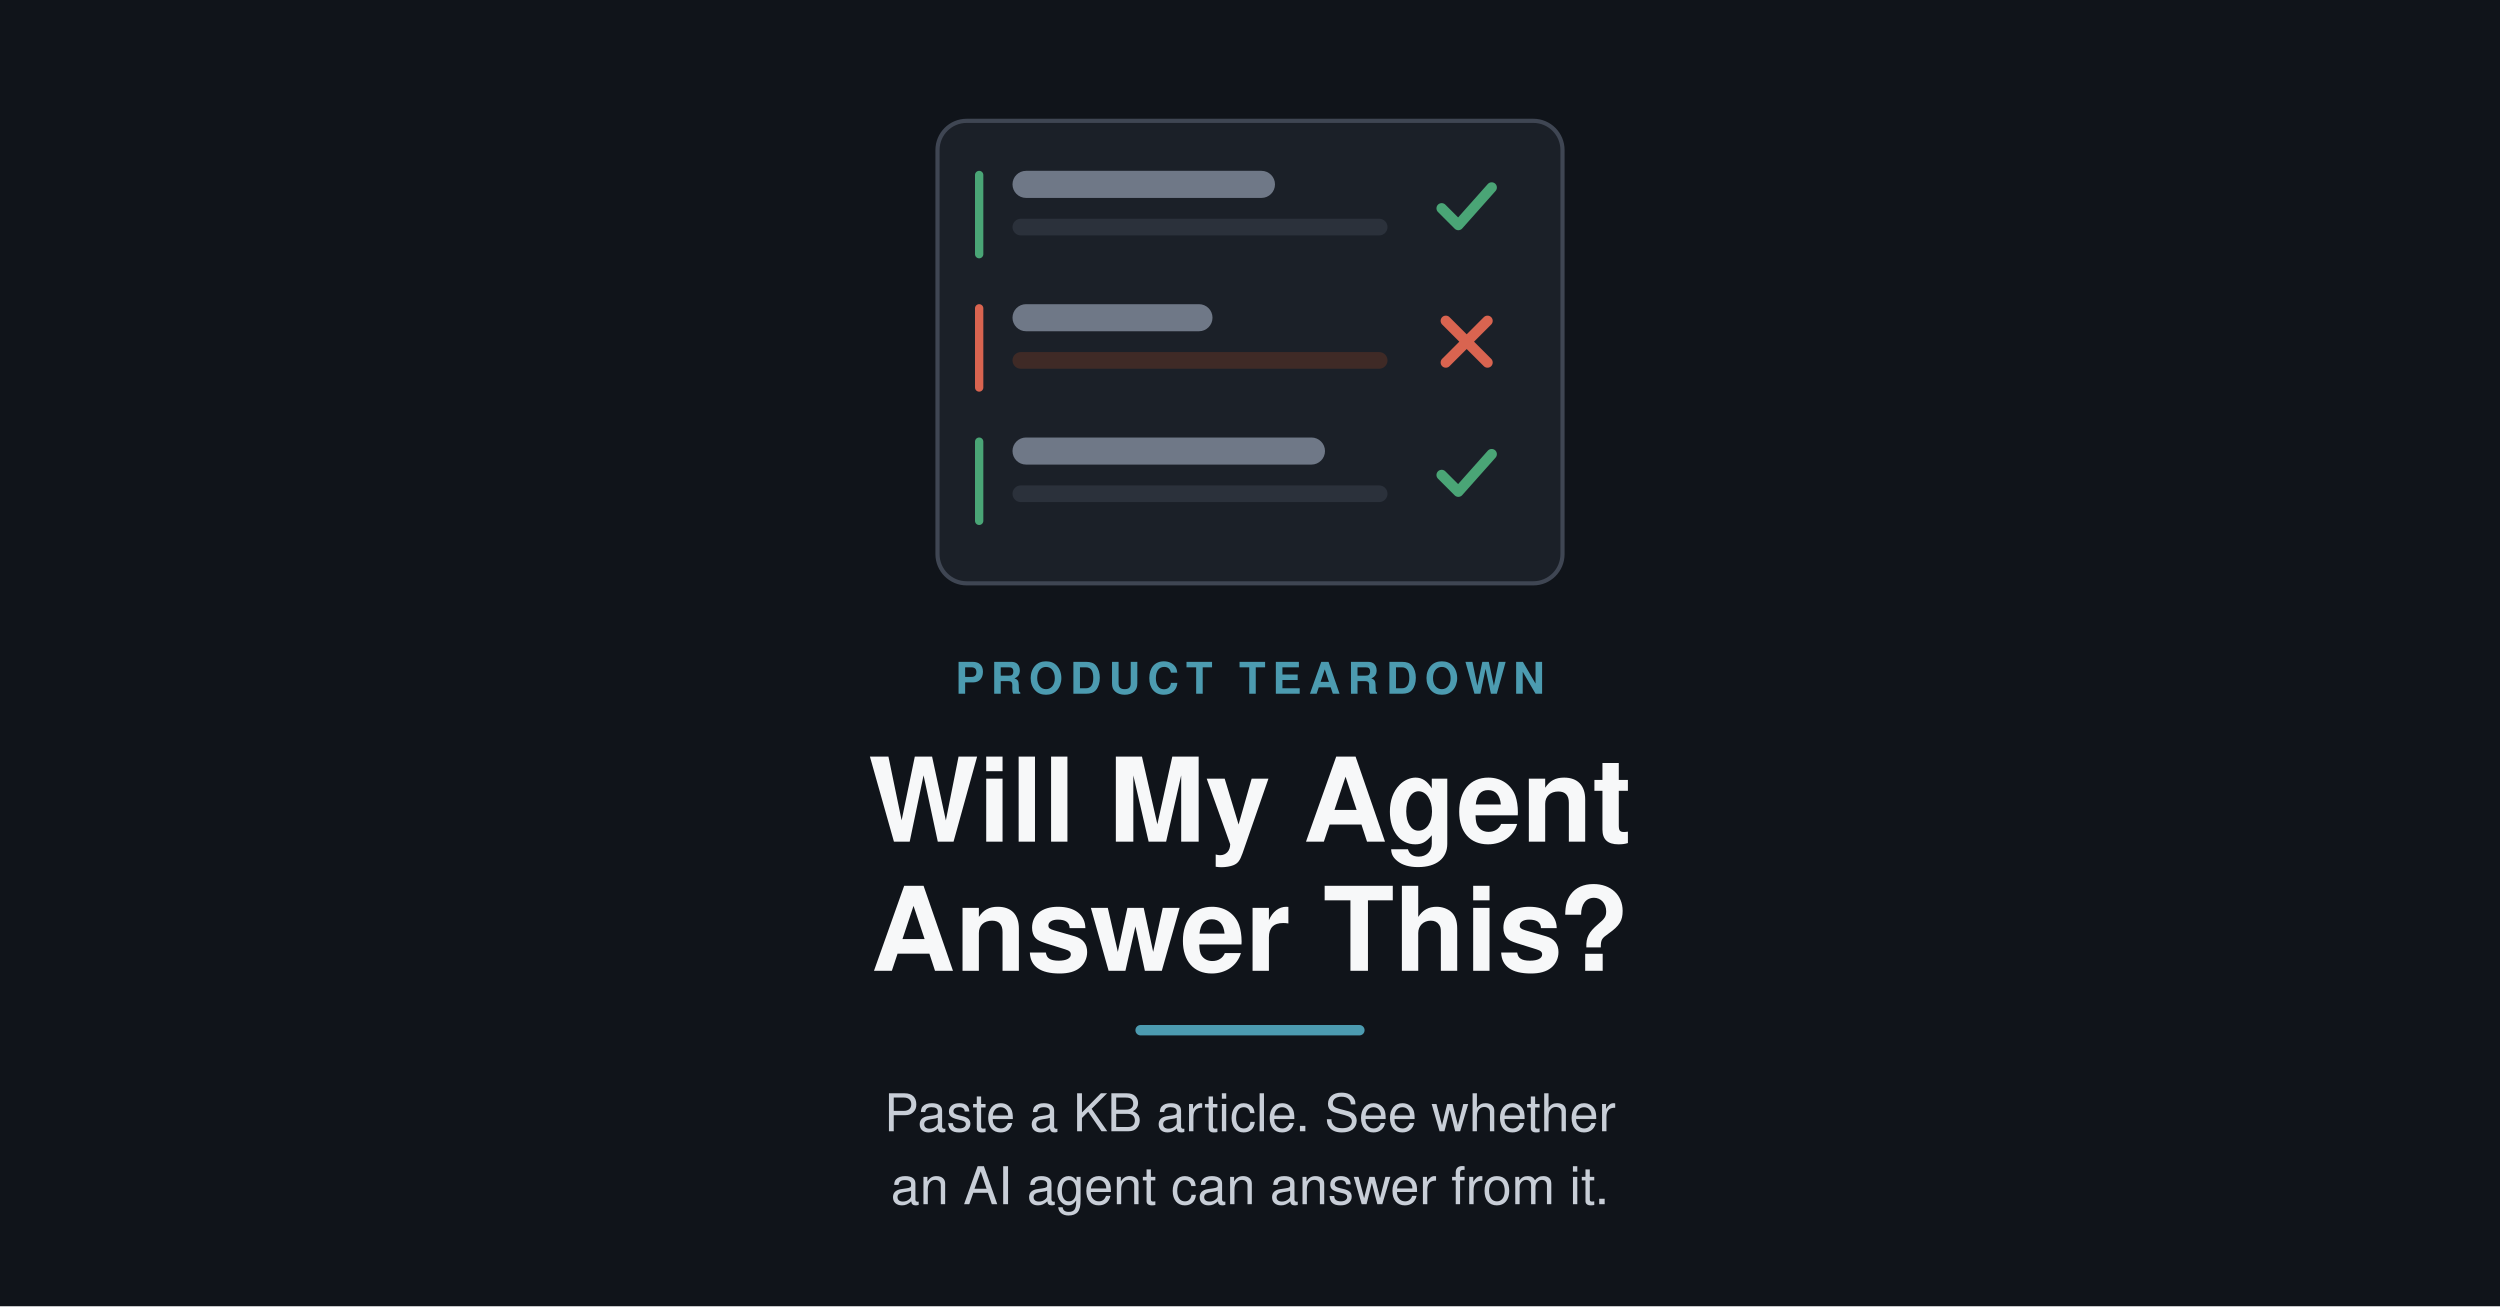
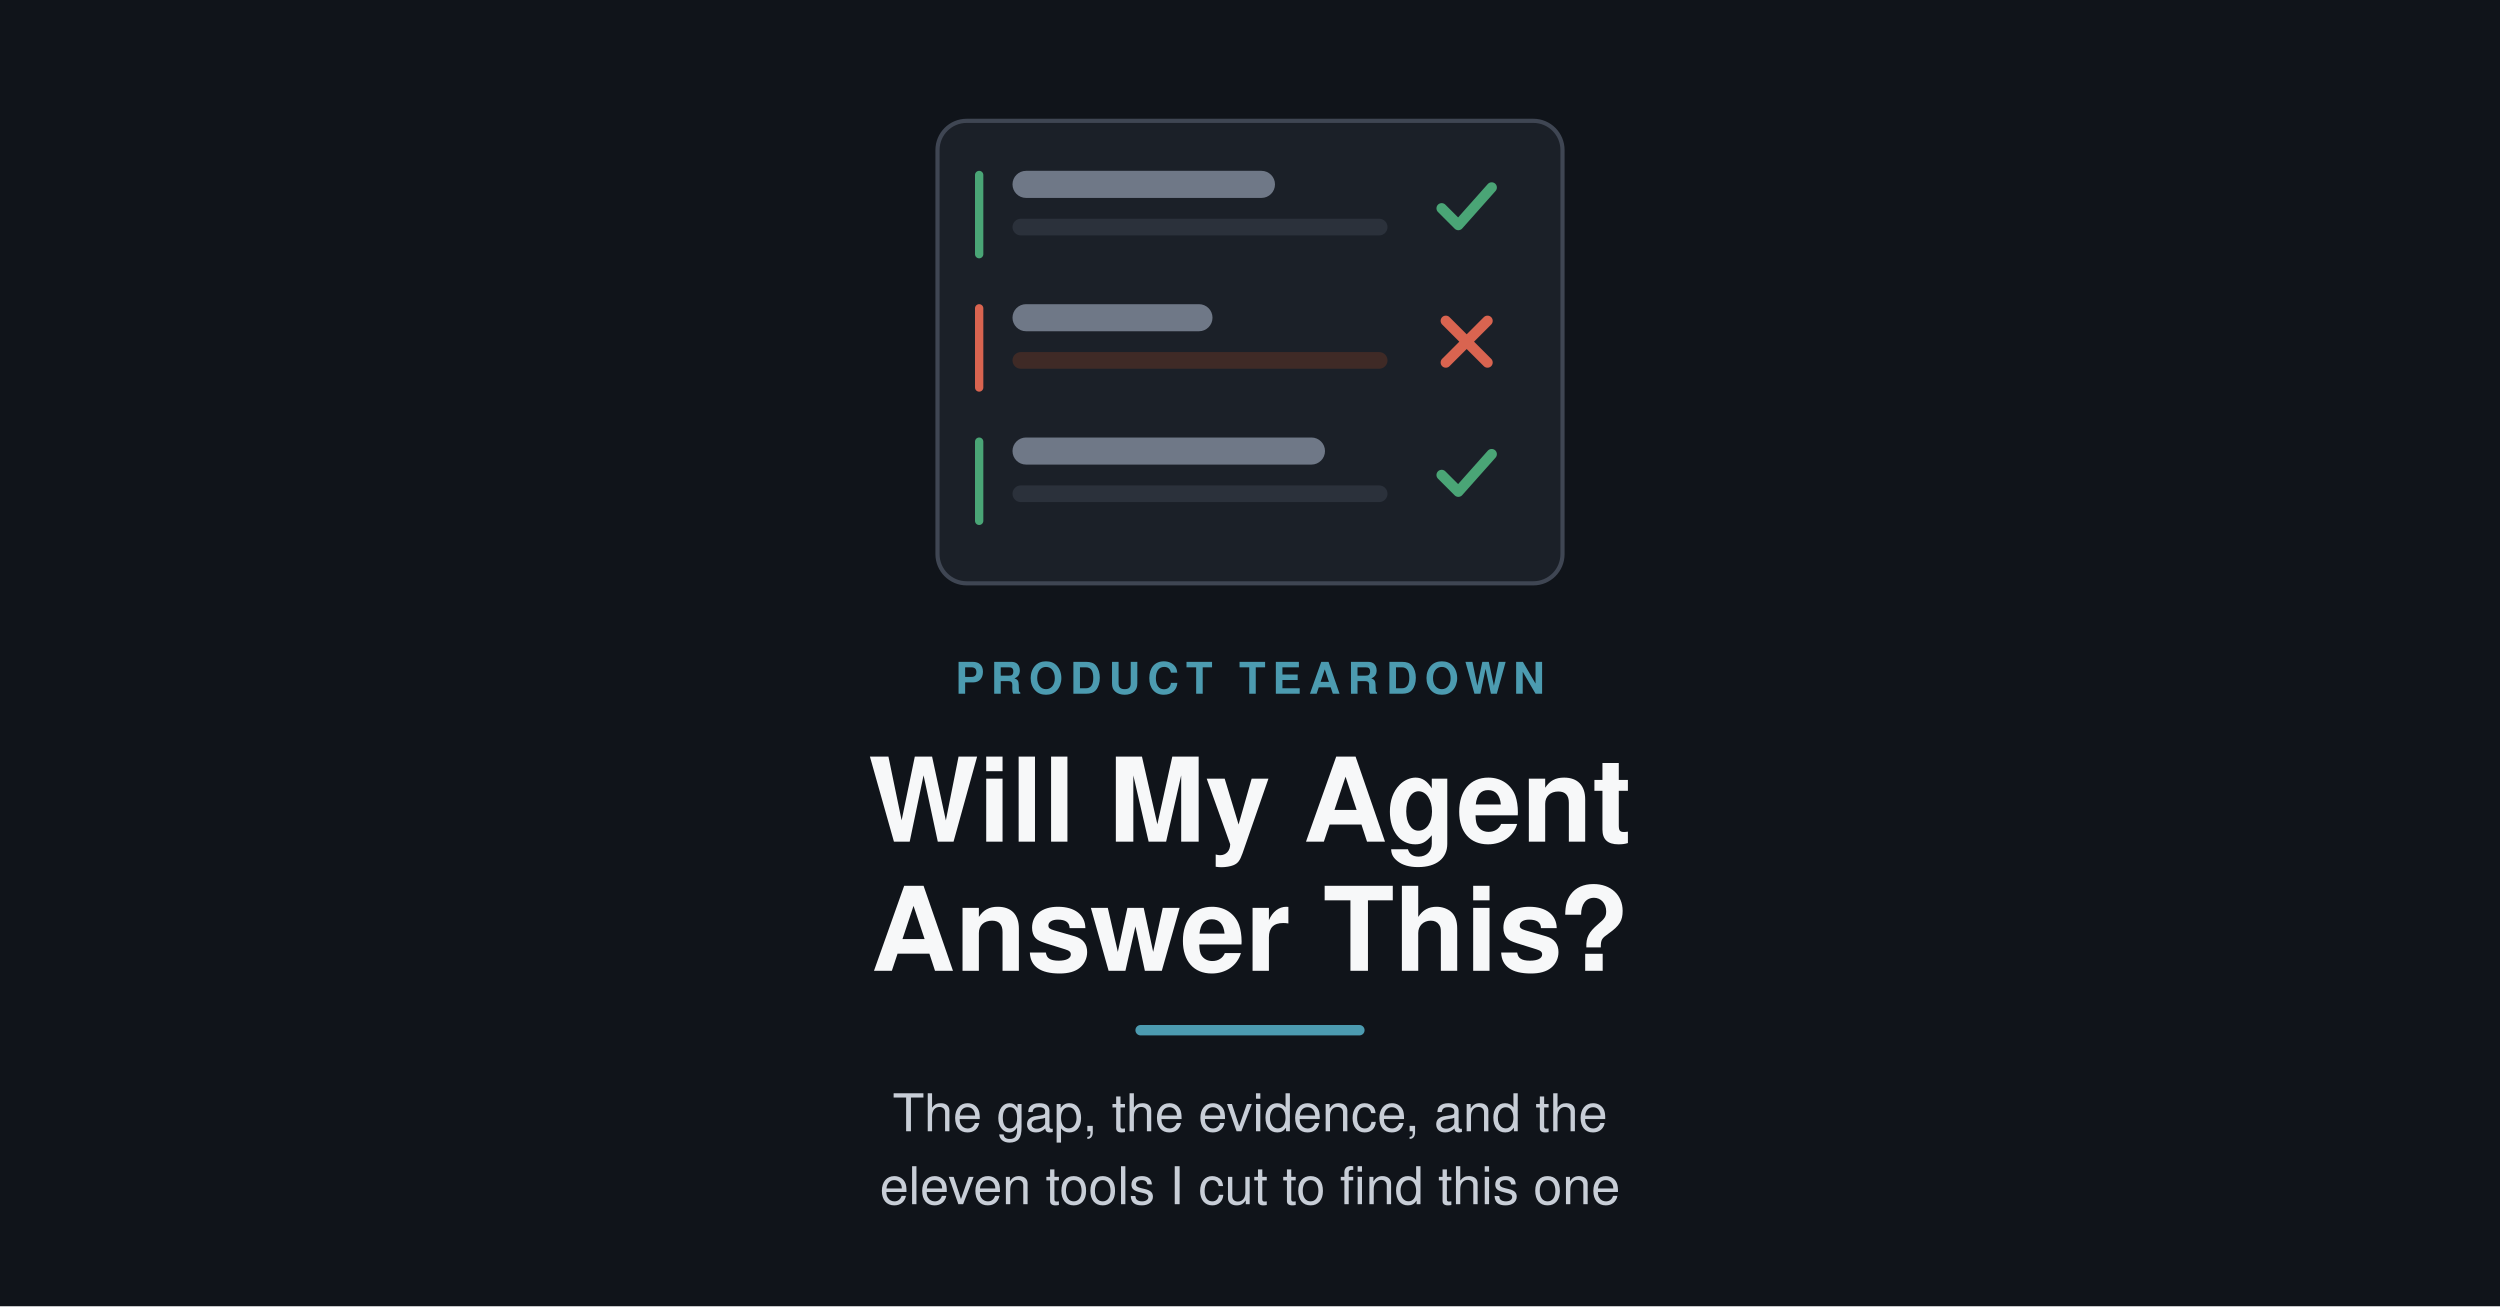
<svg xmlns="http://www.w3.org/2000/svg" width="1200" height="627" viewBox="0 0 1200 627">
  <rect width="1200" height="627" fill="#10141a" />
  <rect x="450" y="58" width="300" height="222" rx="14" fill="#1b2028" stroke="#3f4653" stroke-width="2" />
  <rect x="468" y="82" width="4" height="42" rx="2" fill="#4aa576" />
  <rect x="486" y="82" width="126" height="13" rx="6.5" fill="#6f7887" />
  <rect x="486" y="105" width="180" height="8" rx="4" fill="#2b313b" />
  <path d="M 692 100 L 700 108 L 716 90" fill="none" stroke="#4aa576" stroke-width="5" stroke-linecap="round" stroke-linejoin="round" />
  <rect x="468" y="146" width="4" height="42" rx="2" fill="#d96450" />
  <rect x="486" y="146" width="96" height="13" rx="6.5" fill="#6f7887" />
  <rect x="486" y="169" width="180" height="8" rx="4" fill="#3f2a26" />
  <path d="M 694 154 L 714 174 M 714 154 L 694 174" fill="none" stroke="#d96450" stroke-width="5" stroke-linecap="round" />
  <rect x="468" y="210" width="4" height="42" rx="2" fill="#4aa576" />
  <rect x="486" y="210" width="150" height="13" rx="6.5" fill="#6f7887" />
  <rect x="486" y="233" width="180" height="8" rx="4" fill="#2b313b" />
  <path d="M 692 228 L 700 236 L 716 218" fill="none" stroke="#4aa576" stroke-width="5" stroke-linecap="round" stroke-linejoin="round" />
  <text x="600" y="333" text-anchor="middle" font-family="Helvetica Neue, Helvetica, Arial, sans-serif" font-size="21" font-weight="700" letter-spacing="3.4" fill="#4c9bb0">PRODUCT TEARDOWN</text>
  <text x="600" y="404" text-anchor="middle" font-family="Helvetica Neue, Helvetica, Arial, sans-serif" font-size="56" font-weight="700" fill="#f7f8f9">Will My Agent</text>
  <text x="600" y="466" text-anchor="middle" font-family="Helvetica Neue, Helvetica, Arial, sans-serif" font-size="56" font-weight="700" fill="#f7f8f9">Answer This?</text>
  <rect x="545" y="492" width="110" height="5" rx="2.5" fill="#4c9bb0" />
-   <text x="600" y="543" text-anchor="middle" font-family="Helvetica Neue, Helvetica, Arial, sans-serif" font-size="25" font-weight="400" fill="#c8ced7">Paste a KB article. See whether</text>
-   <text x="600" y="578" text-anchor="middle" font-family="Helvetica Neue, Helvetica, Arial, sans-serif" font-size="25" font-weight="400" fill="#c8ced7">an AI agent can answer from it.</text>
+   <text x="600" y="543" text-anchor="middle" font-family="Helvetica Neue, Helvetica, Arial, sans-serif" font-size="25" font-weight="400" fill="#c8ced7">The gap, the evidence, and the</text>
+   <text x="600" y="578" text-anchor="middle" font-family="Helvetica Neue, Helvetica, Arial, sans-serif" font-size="25" font-weight="400" fill="#c8ced7">eleven tools I cut to find this one</text>
</svg>
